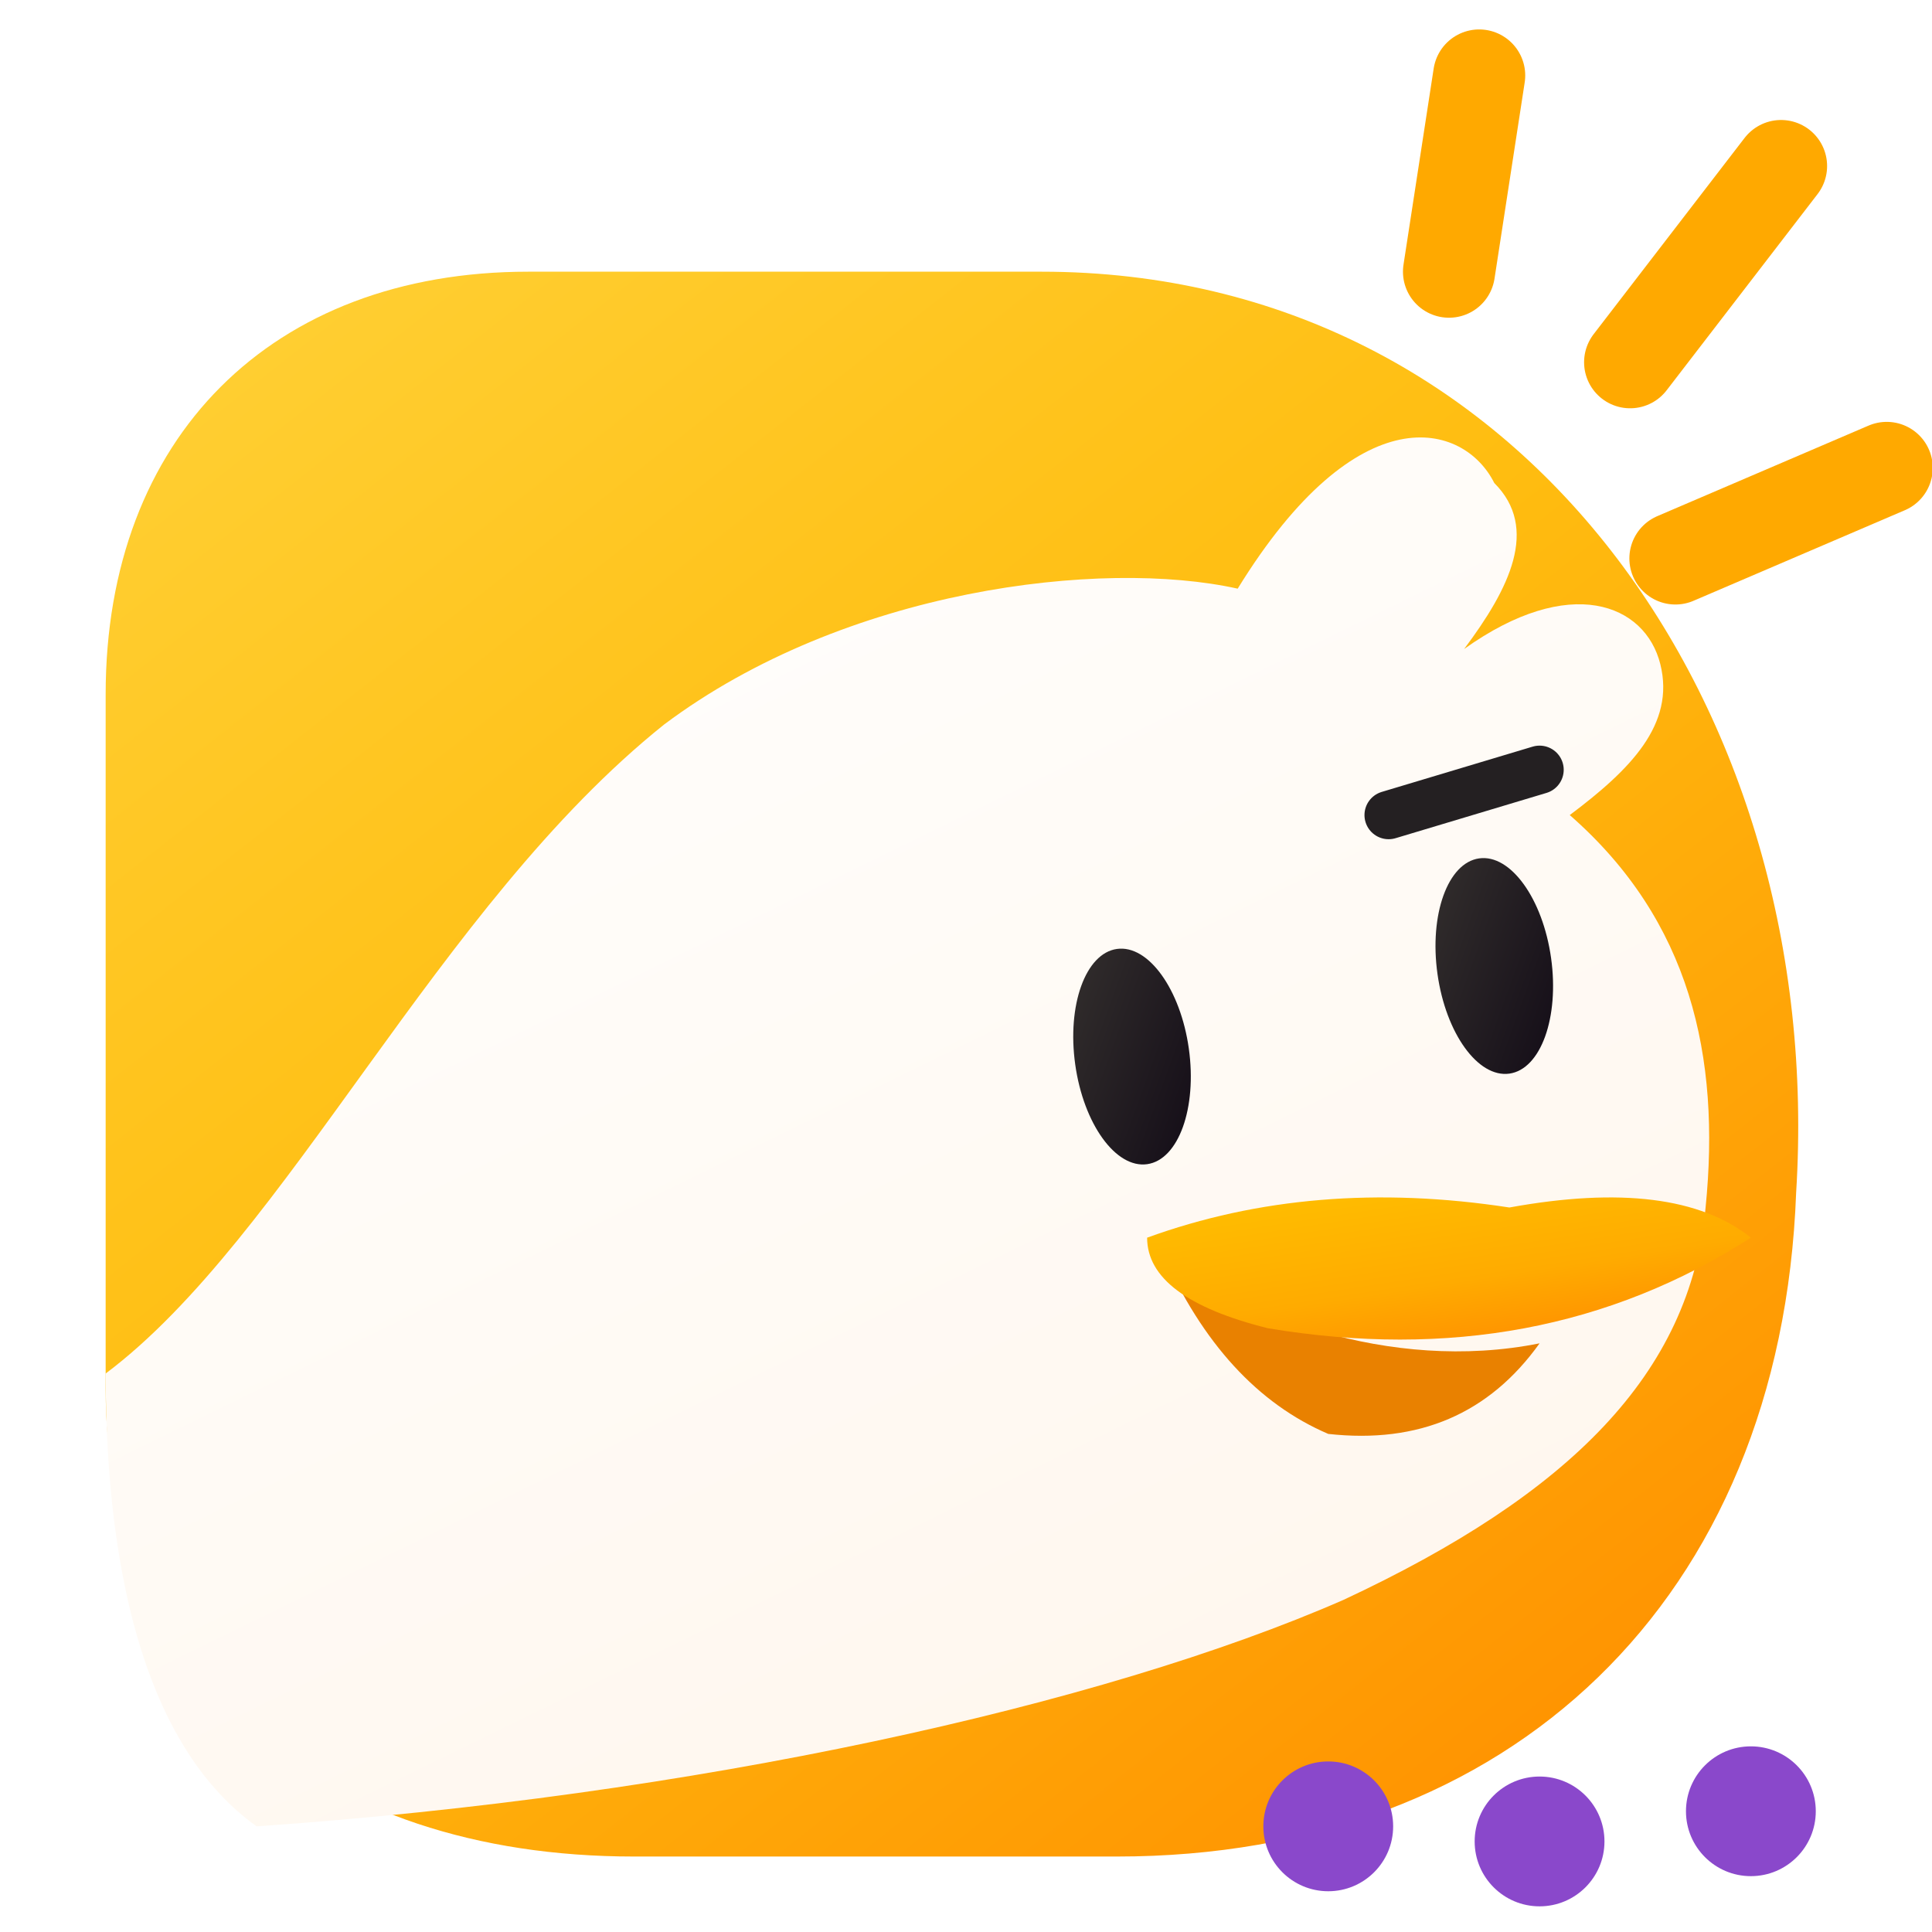
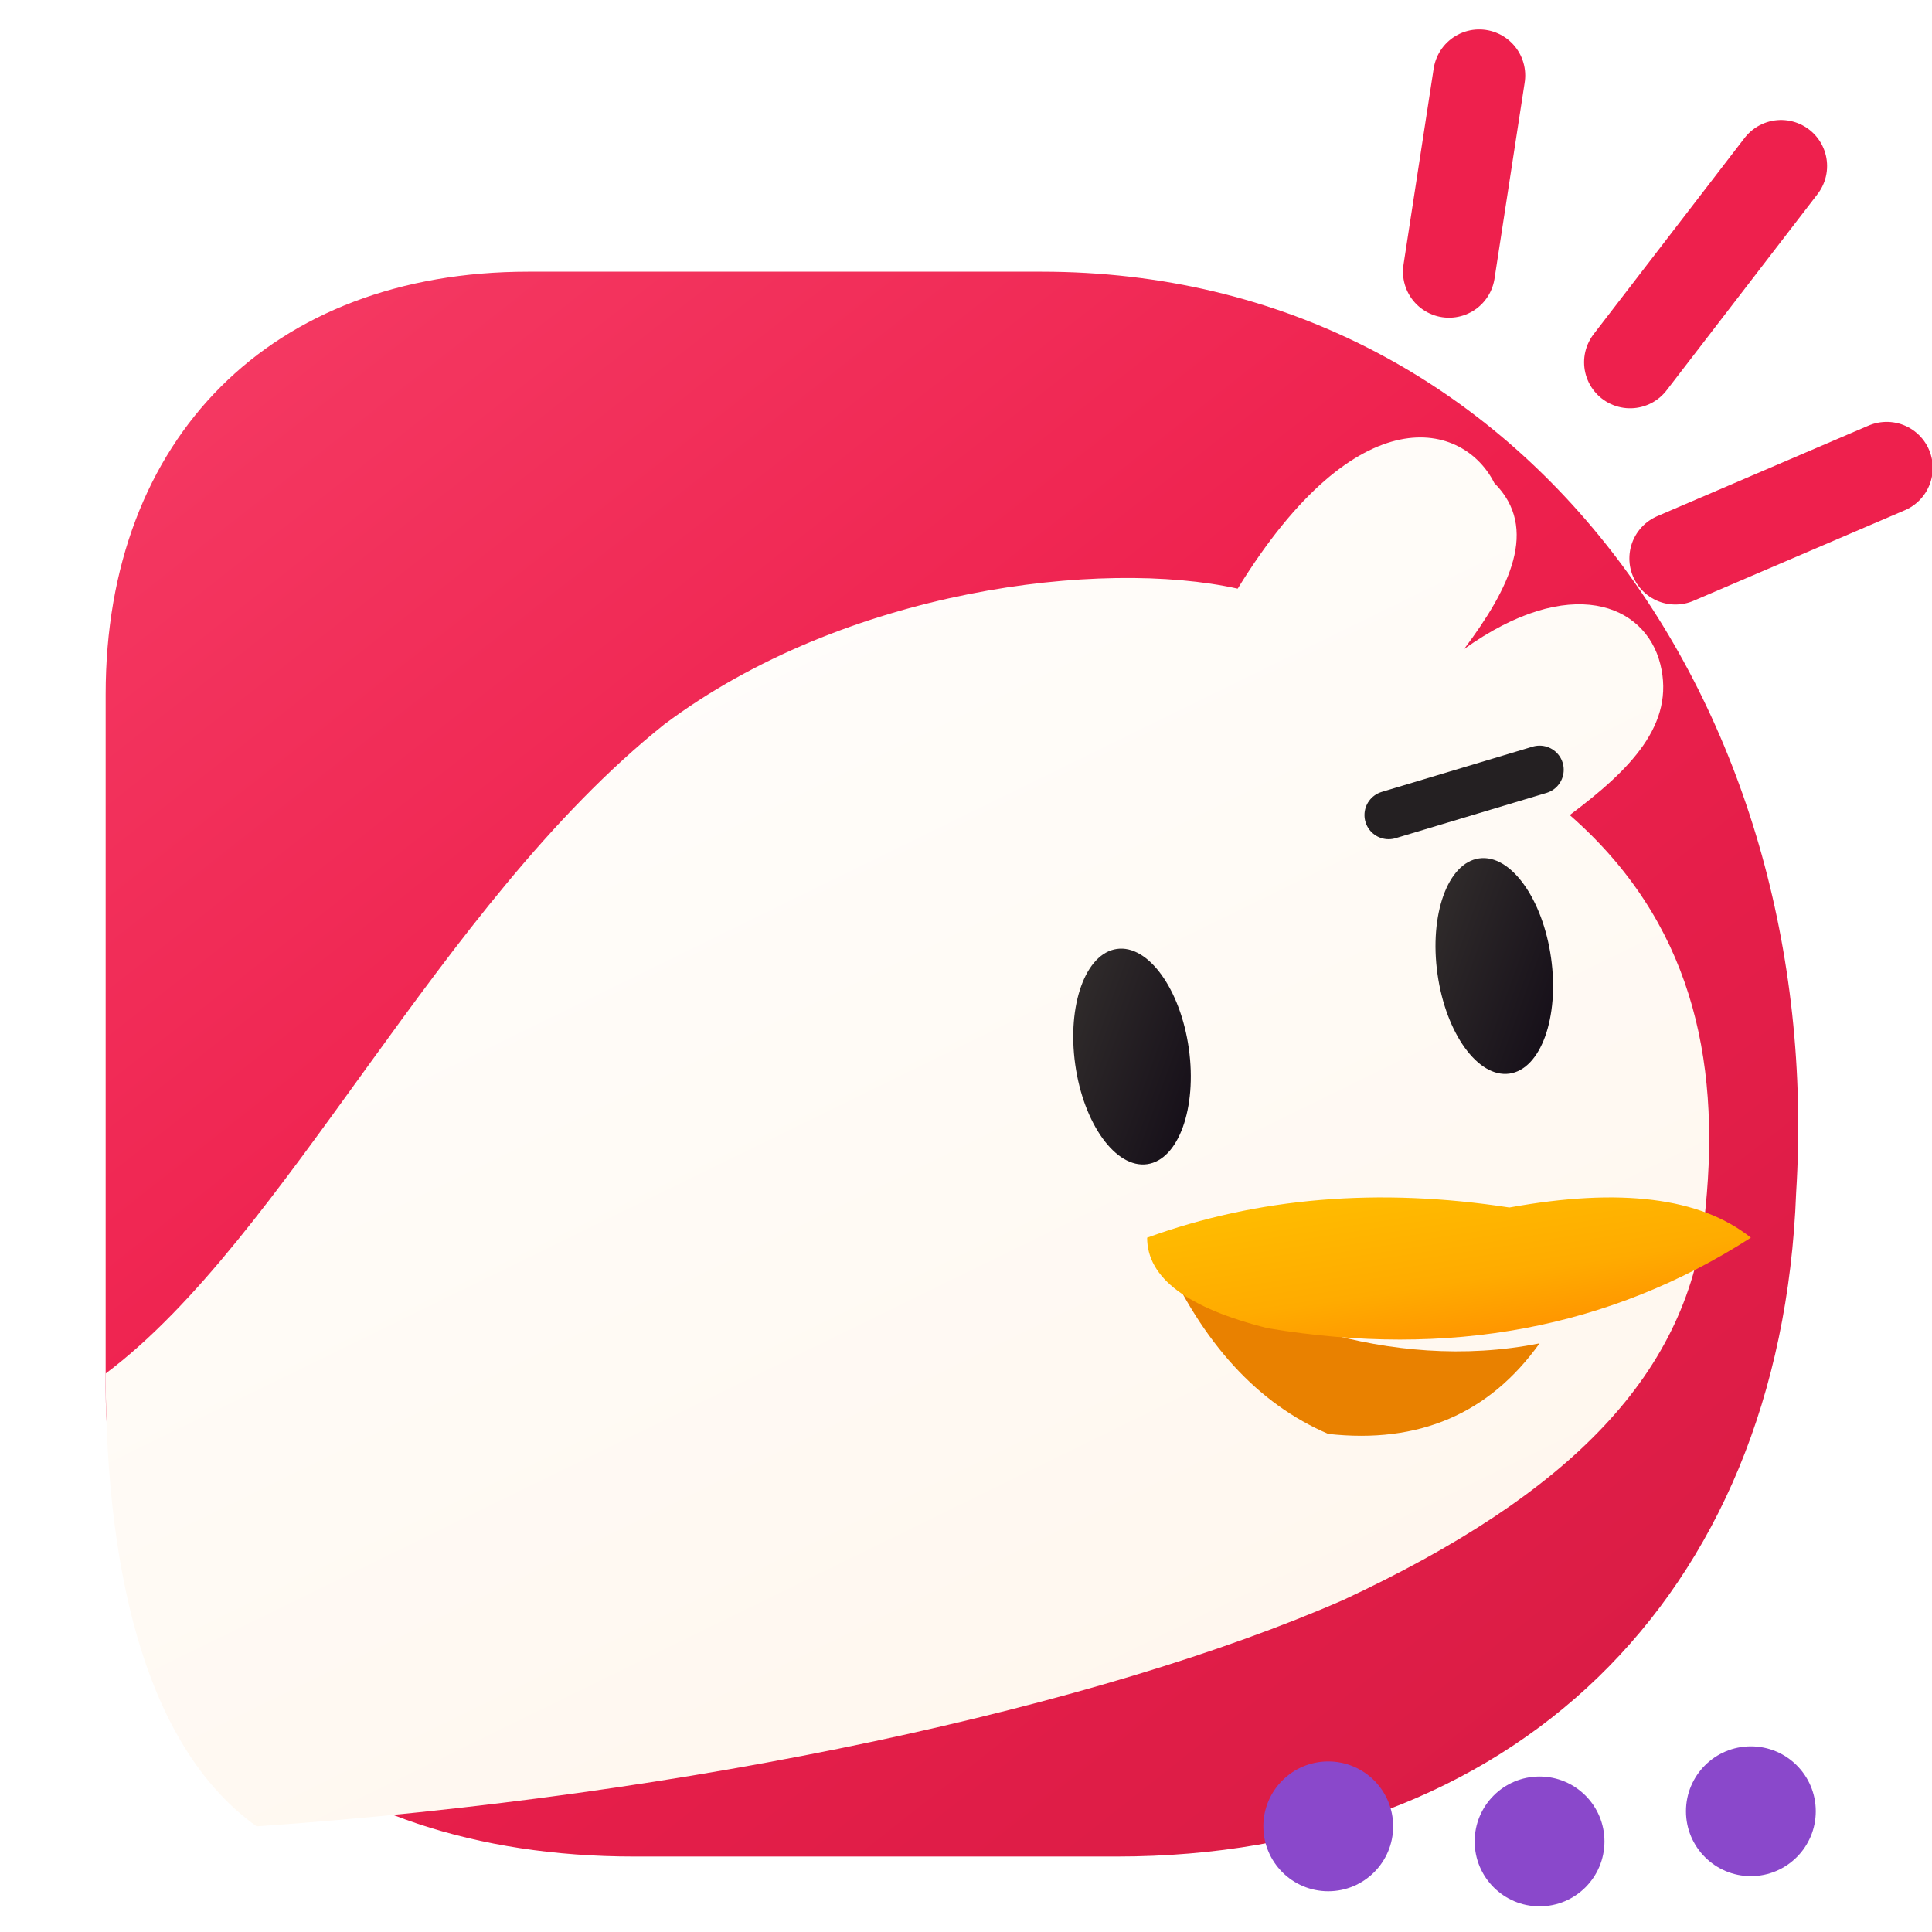
<svg xmlns="http://www.w3.org/2000/svg" width="56" height="56" viewBox="0 0 128 128" role="img" aria-label="MnemoDuck — Думает">
  <defs>
    <linearGradient id="sun" x1="0" y1="0" x2="0.84" y2="1">
-       <stop offset="0" stop-color="#FFD137" />
-       <stop offset=".48" stop-color="#FFBD10" />
-       <stop offset="1" stop-color="#FF9100" />
+       <stop offset="0" stop-color="#F53C65" />
+       <stop offset=".48" stop-color="#EE204D" />
+       <stop offset="1" stop-color="#D91C45" />
    </linearGradient>
    <linearGradient id="white" x1="0" y1="0" x2=".55" y2="1">
      <stop offset="0" stop-color="#FFFFFF" />
      <stop offset="1" stop-color="#FFF7EE" />
    </linearGradient>
    <linearGradient id="bill" x1="0" y1="0" x2=".65" y2="1">
      <stop offset="0" stop-color="#FFC000" />
      <stop offset=".65" stop-color="#FFAB00" />
      <stop offset="1" stop-color="#FF9100" />
    </linearGradient>
    <linearGradient id="eye" x1="0" y1="0" x2="1" y2="1">
      <stop offset="0" stop-color="#34302E" />
      <stop offset="1" stop-color="#120B16" />
    </linearGradient>
    <linearGradient id="mouth" x1="0" y1="0" x2="0" y2="1">
      <stop offset="0" stop-color="#913900" />
      <stop offset="1" stop-color="#481814" />
    </linearGradient>
  </defs>
  <style>
@media (prefers-reduced-motion: reduce) { *, *::before, *::after {animation: none !important;} }
.body{transform-origin: 63px 74px;transform-box:view-box;}
.eye{transform-box:fill-box;transform-origin:center;}
.beak{transform-box:fill-box;transform-origin:center;}
.dec{transform-box:fill-box;transform-origin:center;}
@keyframes float{0%,100%{transform:translateY(0)}50%{transform:translateY(-1.7px)}}
@keyframes breathe{0%,100%{transform:scale(1)}50%{transform:scale(1.018)}}
@keyframes blink{0%,43%,48%,96%,100%{transform:scaleY(1)}45%,46%{transform:scaleY(.10)}}
@keyframes listening{0%,100%{transform:translateX(-1px)}40%,70%{transform:translateX(2px)}}
@keyframes nod{0%,100%{transform:rotate(0)}38%{transform:rotate(-3deg)}70%{transform:rotate(2deg)}}
@keyframes wiggle{0%,100%{transform:rotate(0)}30%,70%{transform:rotate(-4deg)}50%{transform:rotate(4deg)}}
@keyframes happy{0%,100%{transform:translateY(0) scale(1)}25%{transform:translateY(-2px) scale(1.02)}50%{transform:translateY(0) scale(1)}70%{transform:translateY(-1px)}}
@keyframes wink{0%,58%,73%,100%{transform:scaleY(1)}64%{transform:scaleY(.13)}}
@keyframes love{0%,100%{transform:scale(1)}50%{transform:scale(1.12)}}
@keyframes pulse{0%,100%{transform:scale(.83);opacity:.25}50%{transform:scale(1);opacity:1}}
@keyframes dots{0%,70%,100%{opacity:.18;transform:translateY(0)}30%{opacity:1;transform:translateY(-4px)}}
@keyframes pop{0%,15%,100%{transform:scale(1)}45%{transform:scale(1.17)}}
@keyframes appear{0%,30%{transform:scale(0)}55%,100%{transform:scale(1)}}
@keyframes shake{0%,100%{transform:translateX(0)}17%,51%{transform:translateX(-2px)}34%,68%{transform:translateX(2px)}}
@keyframes bounce{0%,100%{transform:translateY(0)}50%{transform:translateY(-3px)}}
@keyframes burst{0%,20%,100%{opacity:1;transform:scale(1)}47%{opacity:.5;transform:scale(1.1)}}
@keyframes shimmer{0%,100%{opacity:1}50%{opacity:.70}}
 .body{animation:nod 2.2s ease-in-out infinite;} .d1{animation:dots 1.25s ease-in-out infinite;} .d2{animation:dots 1.25s .2s ease-in-out infinite;} .d3{animation:dots 1.25s .4s ease-in-out infinite;} </style>
  <g class="body">
    <path class="shell" d="M 35 18 C 18 18 7 29 7 46 L 7 92 C 7 111 21 123 42 123 L 74 123 C 100 123 118 106 119 79 C 121 47 101 18 69 18 Z" fill="url(#sun)" />
    <path class="face" d="M 7 91 C 19 82 29 60 44 48 C 56 39 73 37 82 39 C 90 26 97 28 99 32 C 102 35 100 39 97 43 C 104 38 109 40 110 44 C 111 48 108 51 104 54 C 112 61 114 70 113 80 C 112 91 104 99 89 106 C 73 113 46 119 17 121 C 10 116 7 105 7 91 Z" fill="url(#white)" />
    <ellipse class="eye" cx="75" cy="70" rx="3.8" ry="7.2" fill="url(#eye)" transform="rotate(-8 75 70)" />
    <ellipse class="eye" cx="99" cy="64" rx="3.8" ry="7.2" fill="url(#eye)" transform="rotate(-8 99 64)" />
    <path d="M92 54 L102 51" stroke="#242022" stroke-width="3.2" stroke-linecap="round" />
    <g class="beak" transform="translate(-8 0)">
      <path d="M85 83 C90 87 100 91 110 89 Q105 96 96 95 Q89 92 85 83Z" fill="#E98100" />
      <path d="M84 82 Q95 78 108 80 Q119 78 124 82 Q110 91 92 88 Q84 86 84 82Z" fill="url(#bill)" />
    </g>
-     <g class="dec rays" fill="none" stroke="#FFA900" stroke-width="6.1" stroke-linecap="round">
+     <g class="dec rays" fill="none" stroke="#EE204D" stroke-width="6.1" stroke-linecap="round">
      <path d="M 98 5 L 96 18" />
      <path d="M 118 11 L 108 24" />
      <path d="M 125 31 L 111 37" />
    </g>
    <circle class="dec dots d1" cx="88" cy="121.00" r="4.3" fill="#8A48CB" opacity="1.000" />
    <circle class="dec dots d2" cx="102" cy="122.00" r="4.3" fill="#8A48CB" opacity="1.000" />
    <circle class="dec dots d3" cx="116" cy="120.00" r="4.3" fill="#8A48CB" opacity="1.000" />
  </g>
</svg>
